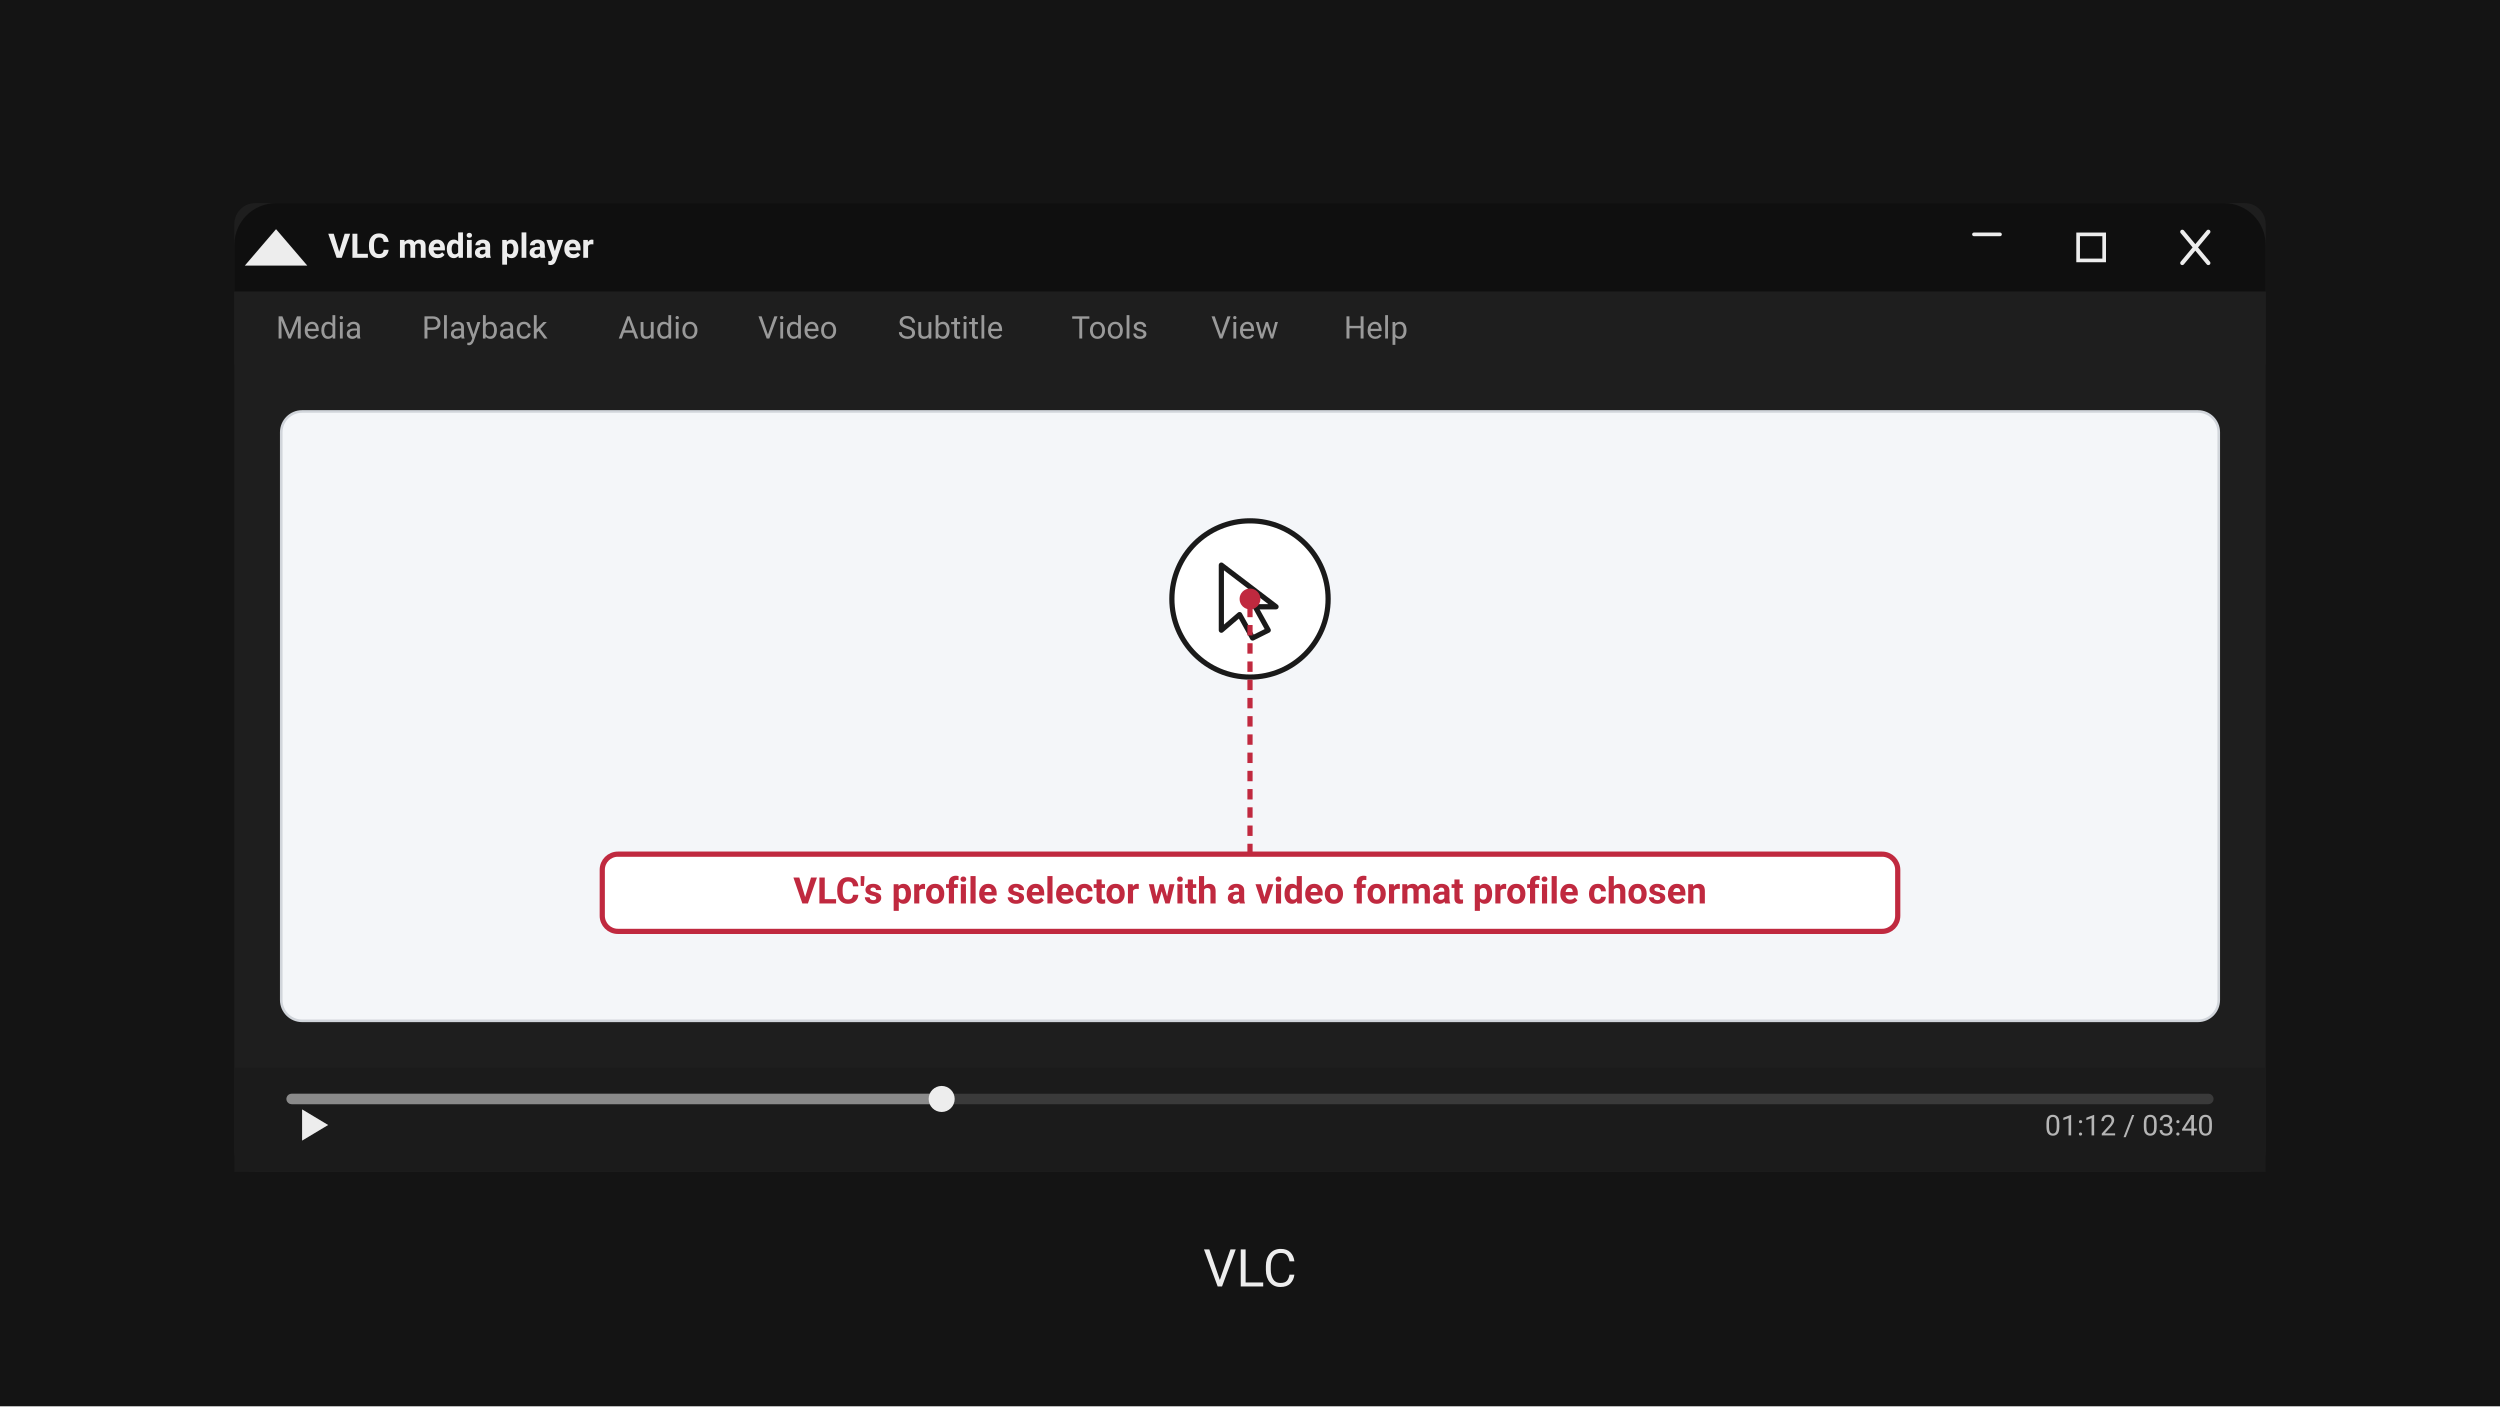
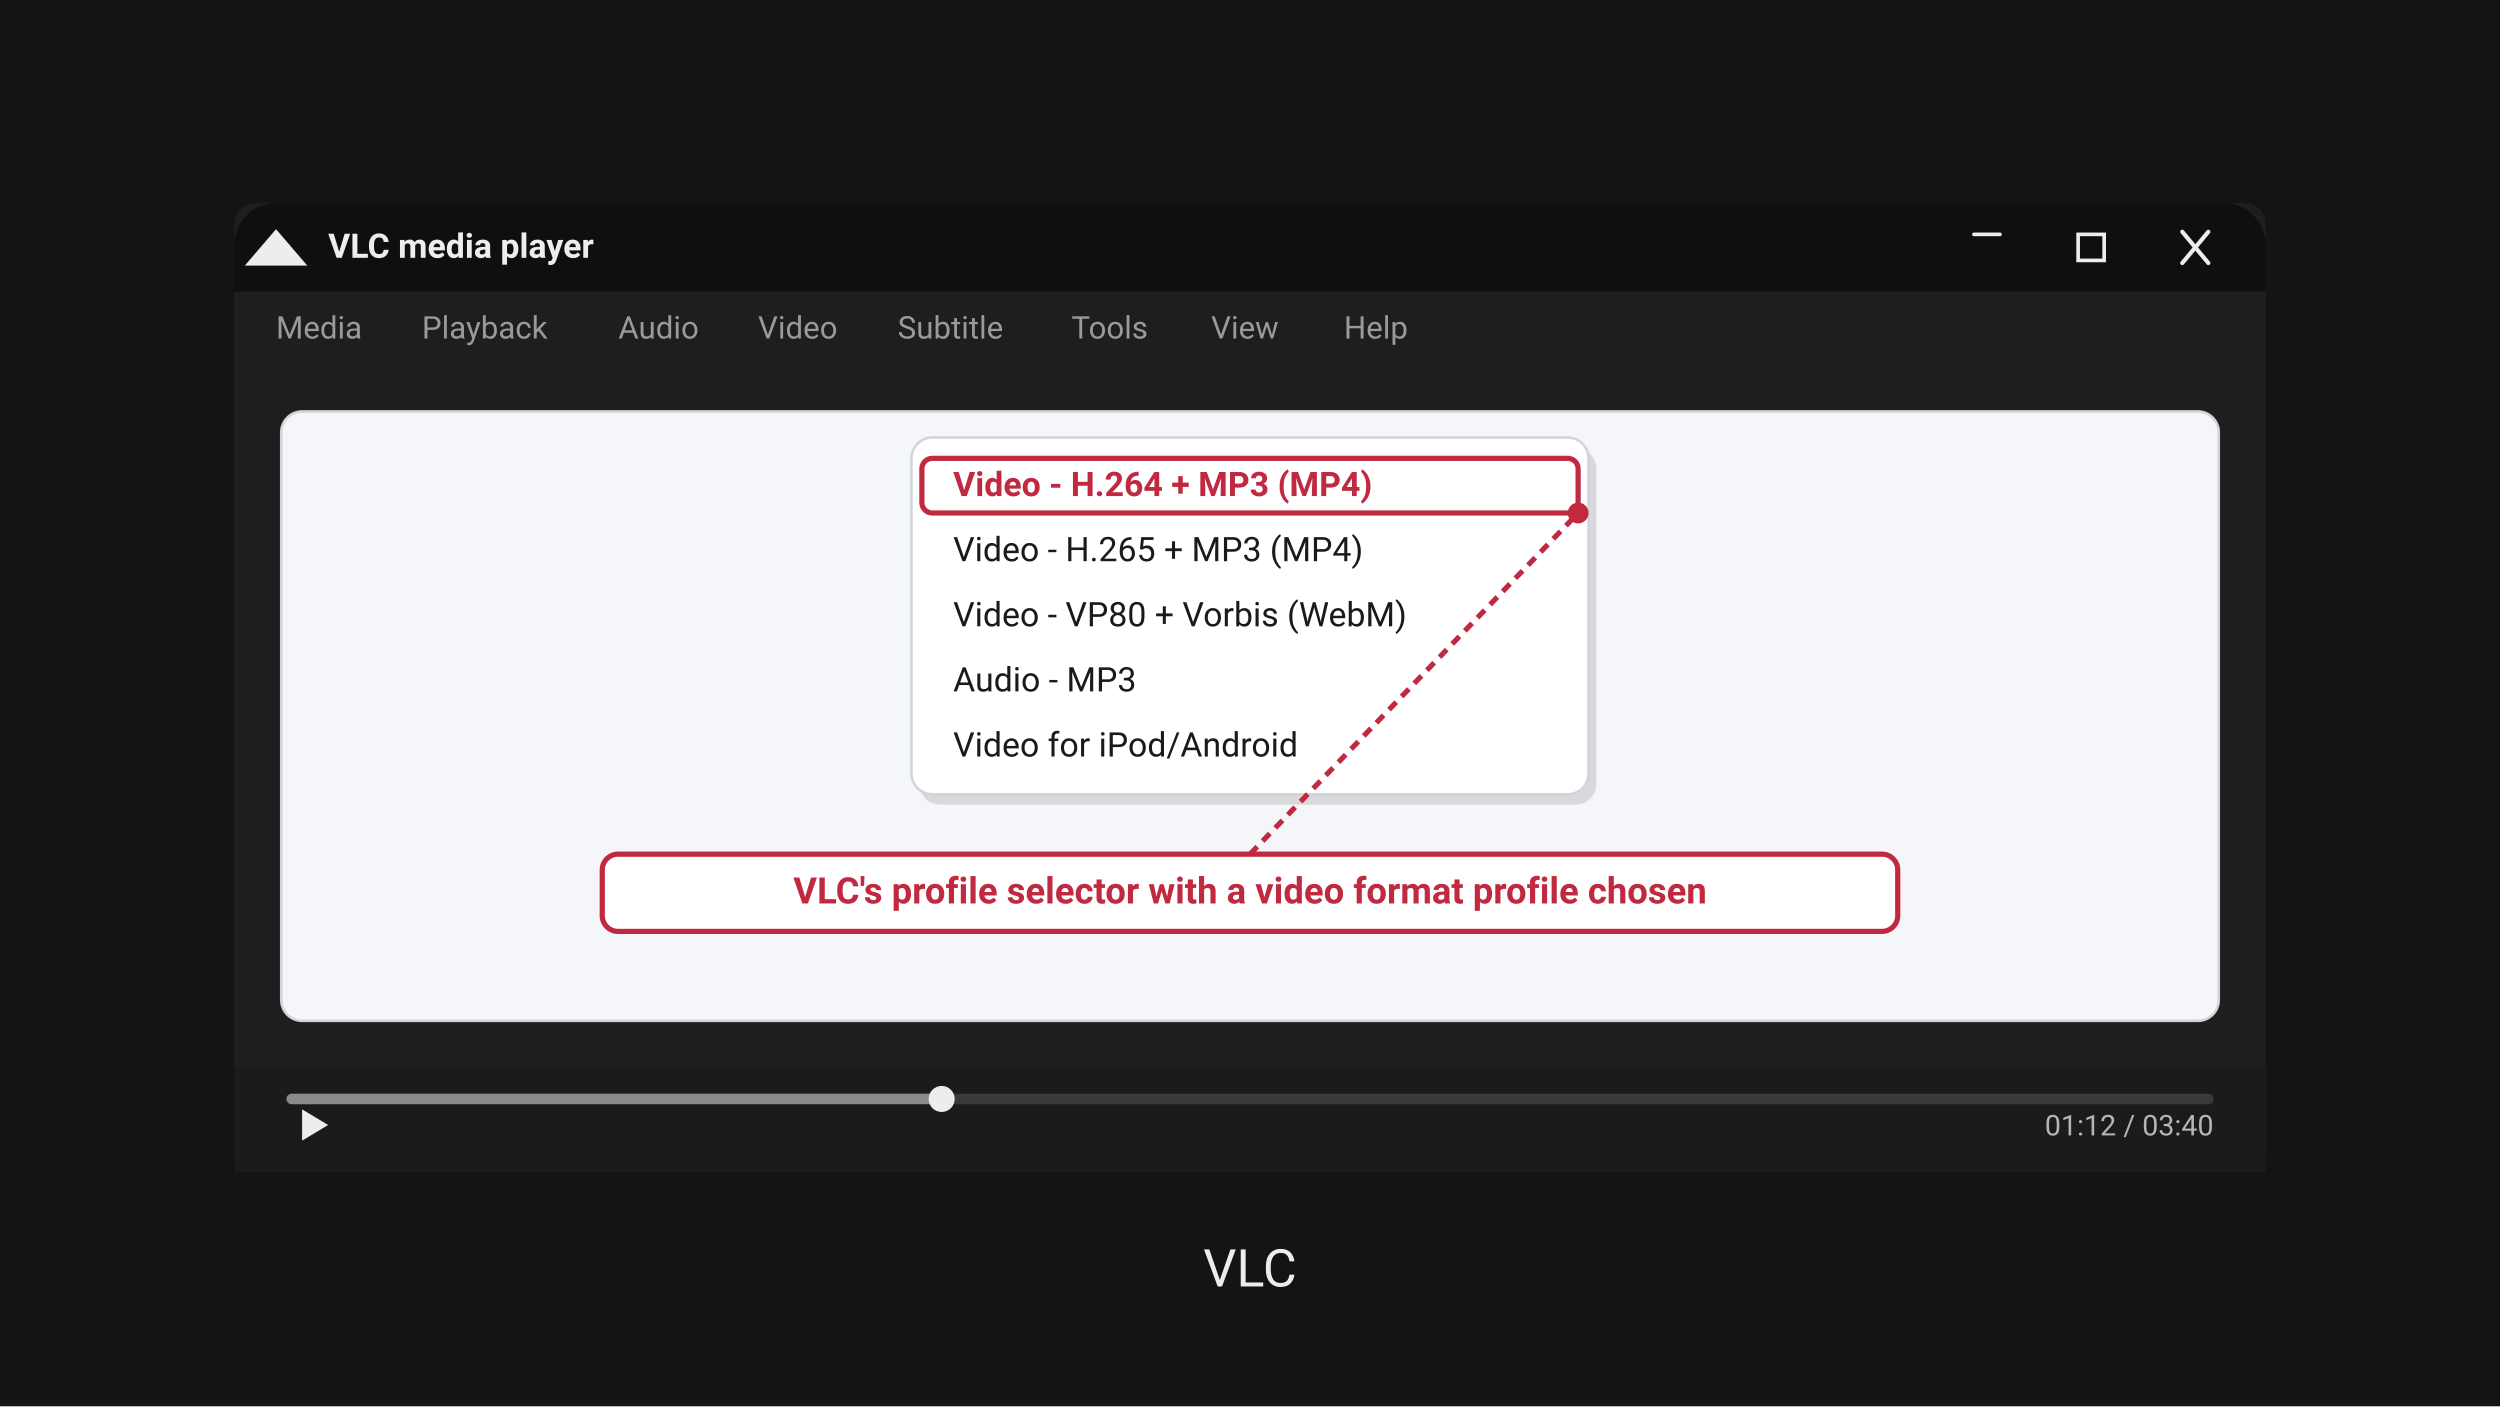
<svg xmlns="http://www.w3.org/2000/svg" width="960" height="540" viewBox="0 0 960 540">
  <rect width="960" height="540" fill="#141414" />
  <rect x="90" y="78" width="780" height="372" rx="8" fill="#1E1E1E" />
  <path d="M 90 94 A 16 16 0 0 1 106 78 L 854 78 A 16 16 0 0 1 870 94 L 870 112 L 90 112 Z" fill="#0F0F0F" />
  <path d="M 758 90 L 768 90" stroke="#EDEDED" stroke-width="1.4" stroke-linecap="round" />
  <rect x="798" y="90" width="10" height="10" fill="none" stroke="#EDEDED" stroke-width="1.4" />
  <path d="M 838 89 L 848 101 M 848 89 L 838 101" stroke="#EDEDED" stroke-width="1.6" stroke-linecap="round" />
  <path d="M 106 88 L 118 102 L 94 102 Z" fill="#EDEDED" />
  <text x="126" y="99" font-family="system-ui, -apple-system, 'Segoe UI', Roboto, sans-serif" font-size="13" font-weight="600" fill="#EDEDED" text-anchor="start">VLC media player</text>
  <rect x="90" y="112" width="780" height="28" fill="#1E1E1E" />
  <text x="106" y="130" font-family="system-ui, -apple-system, 'Segoe UI', Roboto, sans-serif" font-size="12" font-weight="400" fill="#9A9A9A" text-anchor="start">Media</text>
  <text x="162.016" y="130" font-family="system-ui, -apple-system, 'Segoe UI', Roboto, sans-serif" font-size="12" font-weight="400" fill="#9A9A9A" text-anchor="start">Playback</text>
  <text x="237.436" y="130" font-family="system-ui, -apple-system, 'Segoe UI', Roboto, sans-serif" font-size="12" font-weight="400" fill="#9A9A9A" text-anchor="start">Audio</text>
  <text x="291.076" y="130" font-family="system-ui, -apple-system, 'Segoe UI', Roboto, sans-serif" font-size="12" font-weight="400" fill="#9A9A9A" text-anchor="start">Video</text>
  <text x="344.716" y="130" font-family="system-ui, -apple-system, 'Segoe UI', Roboto, sans-serif" font-size="12" font-weight="400" fill="#9A9A9A" text-anchor="start">Subtitle</text>
  <text x="411.424" y="130" font-family="system-ui, -apple-system, 'Segoe UI', Roboto, sans-serif" font-size="12" font-weight="400" fill="#9A9A9A" text-anchor="start">Tools</text>
  <text x="465.064" y="130" font-family="system-ui, -apple-system, 'Segoe UI', Roboto, sans-serif" font-size="12" font-weight="400" fill="#9A9A9A" text-anchor="start">View</text>
  <text x="516.064" y="130" font-family="system-ui, -apple-system, 'Segoe UI', Roboto, sans-serif" font-size="12" font-weight="400" fill="#9A9A9A" text-anchor="start">Help</text>
  <rect x="108" y="158" width="744" height="234" rx="8" fill="#F4F6F9" stroke="#D1D5DB" stroke-width="1" />
-   <circle cx="480" cy="230" r="30" fill="#FFFFFF" stroke="#1A1A1A" stroke-width="2" />
-   <path d="M 469 217 L 469 242 L 476 236 L 481 245 L 487 242 L 482 233 L 490 233 Z" fill="#FFFFFF" stroke="#1A1A1A" stroke-width="2" stroke-linejoin="round" />
-   <line x1="480" y1="328" x2="480" y2="230" stroke="#C0293F" stroke-width="2" stroke-dasharray="4,3" />
-   <circle cx="480" cy="230" r="4" fill="#C0293F" />
+   <rect x="353" y="172" width="260" height="137" rx="8" fill="#000000" opacity="0.12" />
+   <rect x="350" y="168" width="260" height="137" rx="8" fill="#FFFFFF" stroke="#D1D5DB" stroke-width="1" />
+   <rect x="354" y="176" width="252" height="21" rx="4" fill="none" stroke="#C0293F" stroke-width="2" />
+   <text x="366" y="190.5" font-family="system-ui, -apple-system, 'Segoe UI', Roboto, sans-serif" font-size="13" font-weight="700" fill="#C0293F" text-anchor="start">Video - H.264 + MP3 (MP4)</text>
+   <text x="366" y="215.5" font-family="system-ui, -apple-system, 'Segoe UI', Roboto, sans-serif" font-size="13" font-weight="400" fill="#1A1A1A" text-anchor="start">Video - H.265 + MP3 (MP4)</text>
+   <text x="366" y="240.5" font-family="system-ui, -apple-system, 'Segoe UI', Roboto, sans-serif" font-size="13" font-weight="400" fill="#1A1A1A" text-anchor="start">Video - VP80 + Vorbis (WebM)</text>
+   <text x="366" y="265.5" font-family="system-ui, -apple-system, 'Segoe UI', Roboto, sans-serif" font-size="13" font-weight="400" fill="#1A1A1A" text-anchor="start">Audio - MP3</text>
+   <text x="366" y="290.5" font-family="system-ui, -apple-system, 'Segoe UI', Roboto, sans-serif" font-size="13" font-weight="400" fill="#1A1A1A" text-anchor="start">Video for iPod/Android</text>
+   <line x1="480" y1="328" x2="606" y2="197" stroke="#C0293F" stroke-width="2" stroke-dasharray="4,3" />
+   <circle cx="606" cy="197" r="4" fill="#C0293F" />
  <rect x="231.271" y="328" width="497.458" height="29.65" rx="6" fill="#FFFFFF" stroke="#C0293F" stroke-width="2" />
  <text x="480" y="346.92" font-family="system-ui, -apple-system, 'Segoe UI', Roboto, sans-serif" font-size="14" font-weight="700" fill="#C0293F" text-anchor="middle">VLC's profile selector with a video format profile chosen</text>
  <rect x="90" y="410" width="780" height="40" fill="#1B1B1B" />
  <rect x="110" y="420" width="740" height="4" rx="2" fill="#3A3A3A" />
  <rect x="110" y="420" width="251.6" height="4" rx="2" fill="#8A8A8A" />
  <circle cx="361.6" cy="422" r="5" fill="#EDEDED" />
  <path d="M 116 438 L 116 426 L 126 432 Z" fill="#EDEDED" />
  <text x="850" y="436" font-family="system-ui, -apple-system, 'Segoe UI', Roboto, sans-serif" font-size="11" font-weight="400" fill="#B5B5B5" text-anchor="end">01:12 / 03:40</text>
  <text x="480" y="494" font-family="system-ui, -apple-system, 'Segoe UI', Roboto, sans-serif" font-size="20" font-weight="400" fill="#EDEDED" text-anchor="middle">VLC</text>
</svg>
